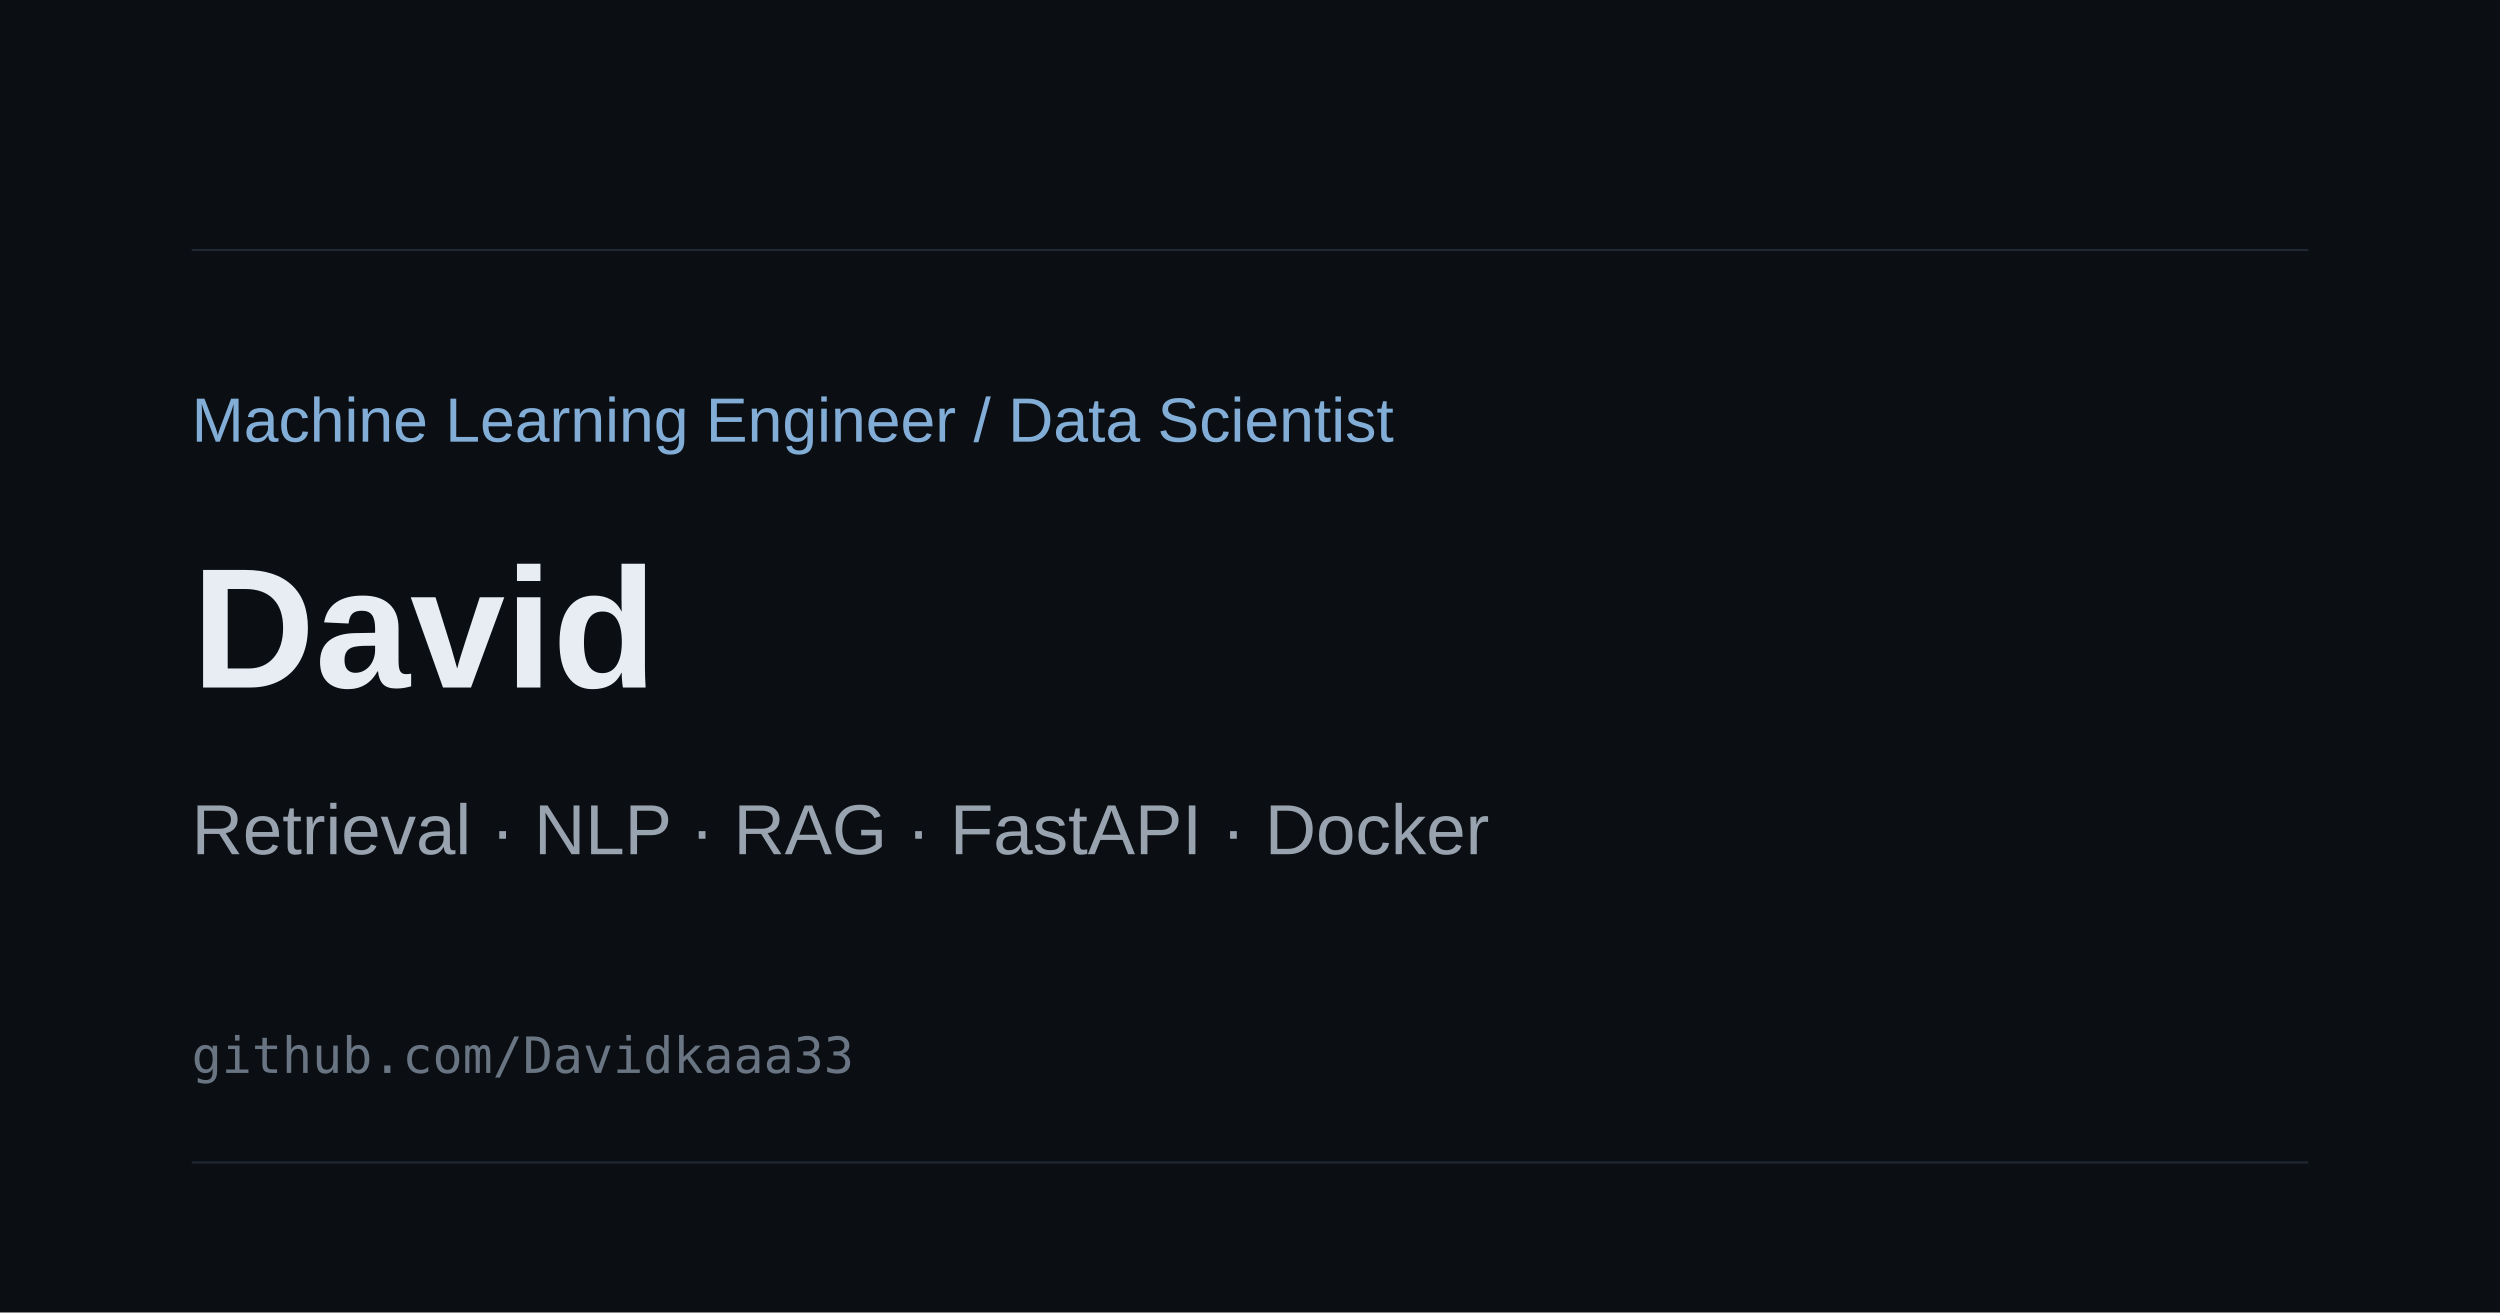
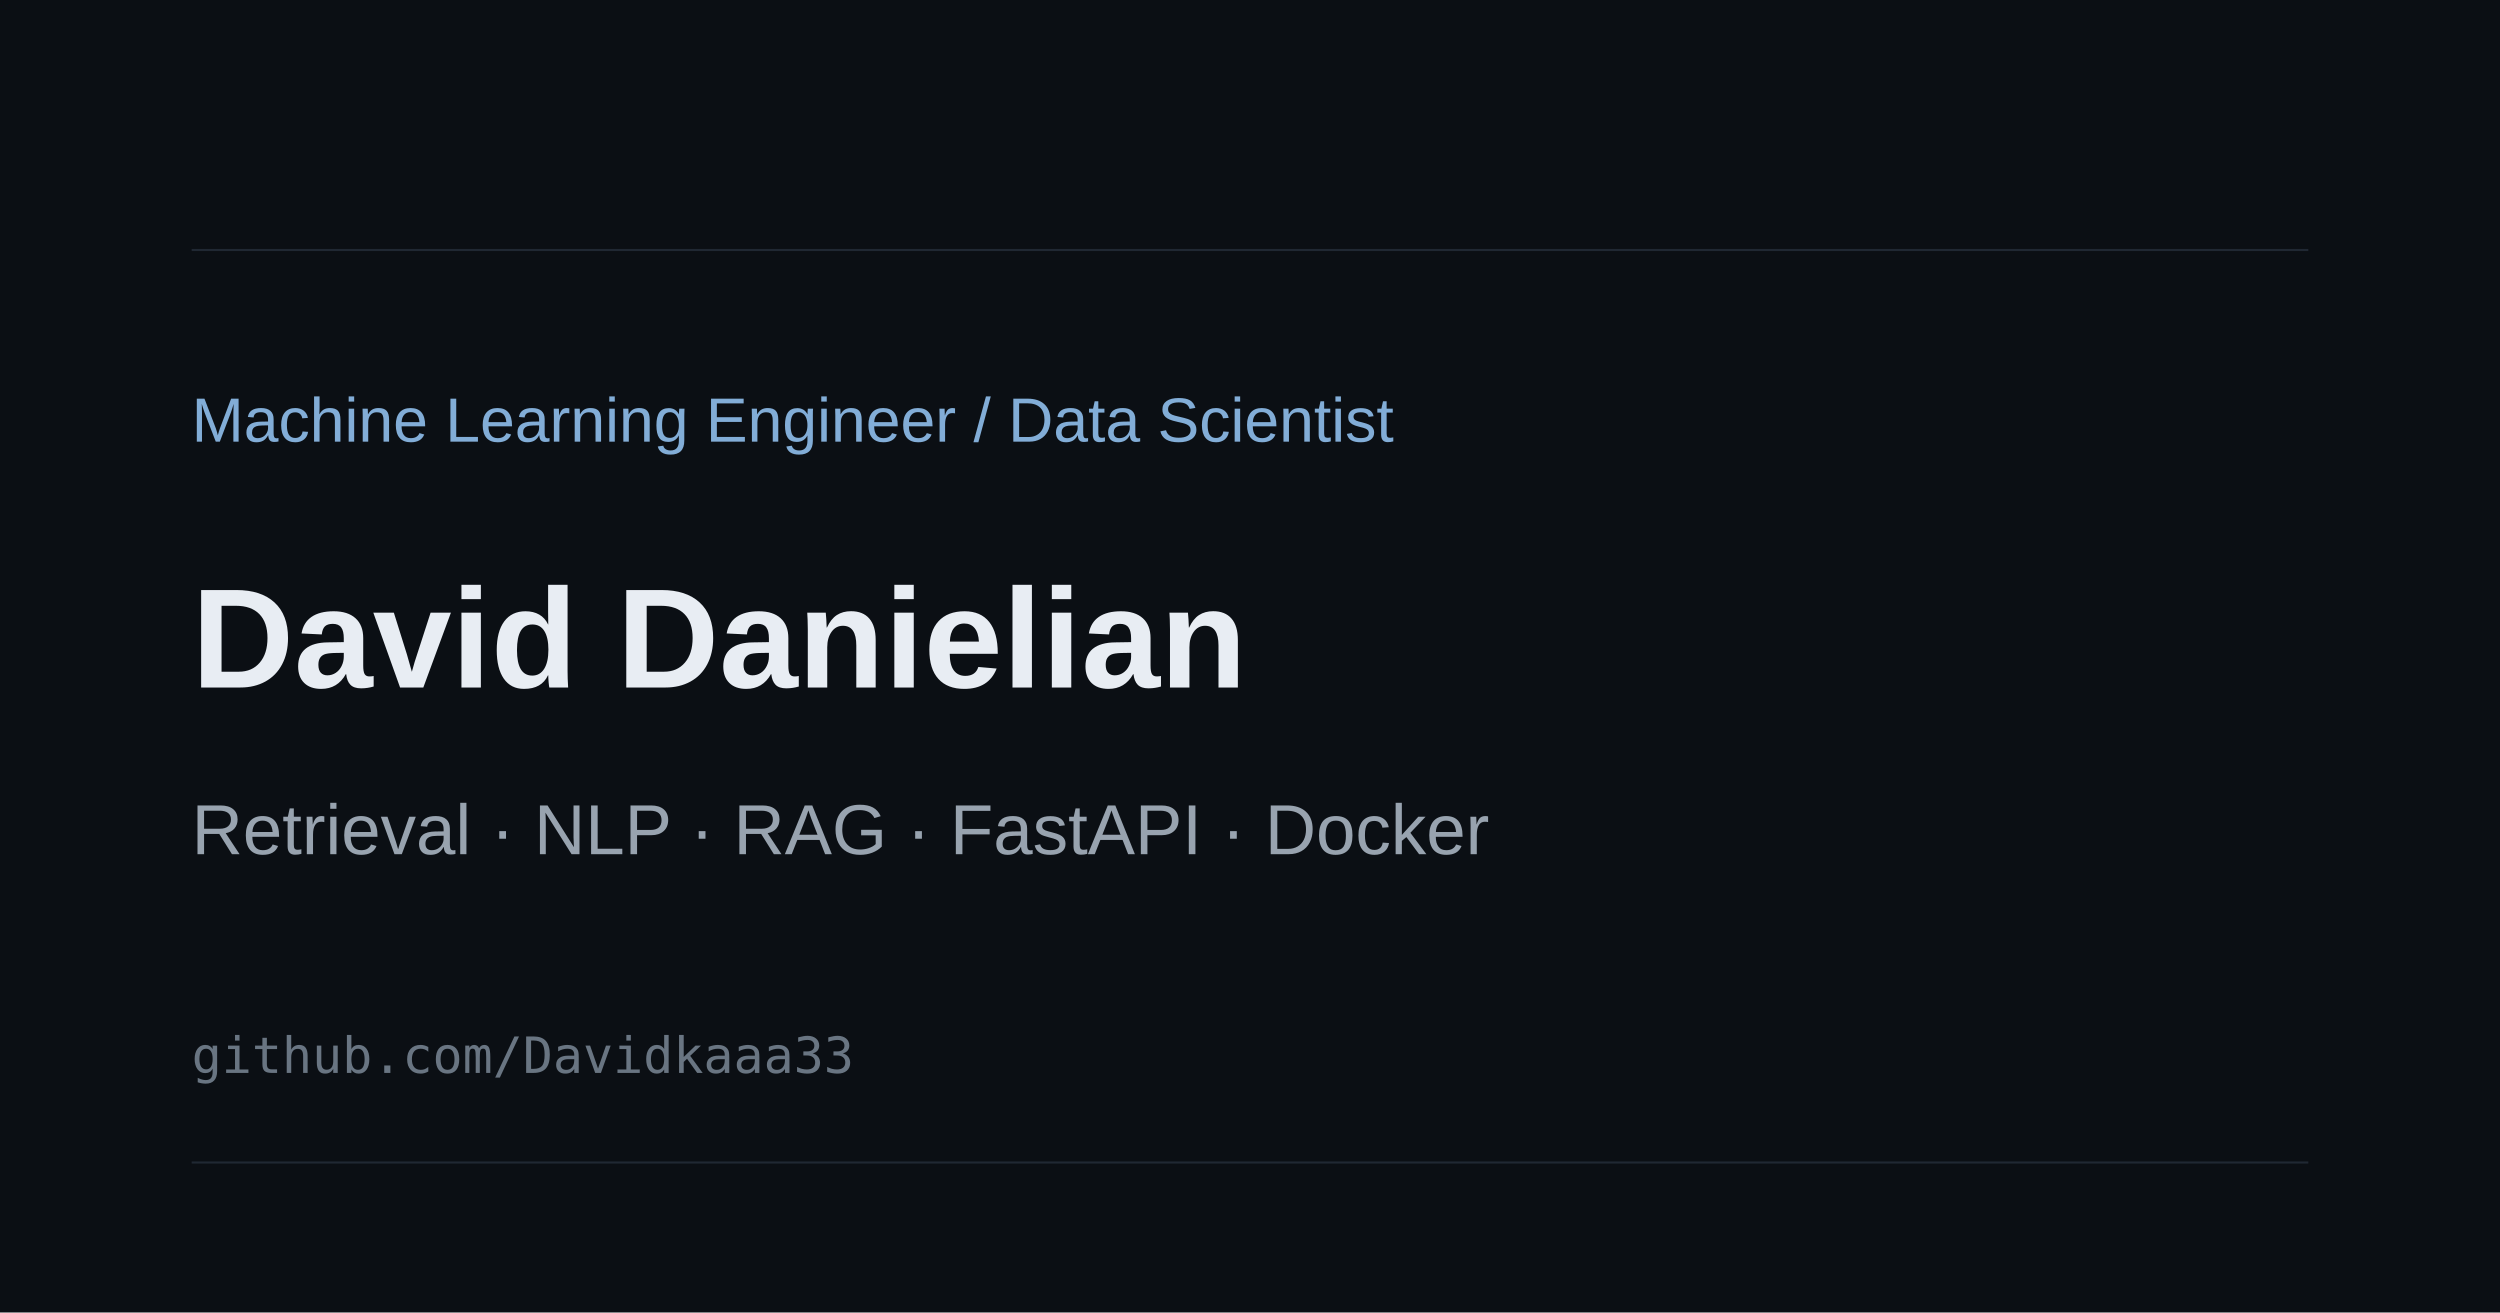
<svg xmlns="http://www.w3.org/2000/svg" width="1200" height="630" viewBox="0 0 1200 630">
  <rect width="1200" height="630" fill="#0b0f14" />
  <line x1="92" y1="120" x2="1108" y2="120" stroke="#202833" />
  <text x="92" y="212" fill="#82add7" font-family="Arial, sans-serif" font-size="30">Machine Learning Engineer / Data Scientist</text>
-   <text x="92" y="330" fill="#e8edf3" font-family="Arial, sans-serif" font-size="82" font-weight="600">David</text>
+   <text x="92" y="330" fill="#e8edf3" font-family="Arial, sans-serif" font-size="68" font-weight="600">David Danielian</text>
  <text x="92" y="410" fill="#98a3af" font-family="Arial, sans-serif" font-size="34">Retrieval · NLP · RAG · FastAPI · Docker</text>
  <text x="92" y="515" fill="#697582" font-family="monospace" font-size="24">github.com/Davidkaaa33</text>
  <line x1="92" y1="558" x2="1108" y2="558" stroke="#202833" />
</svg>
